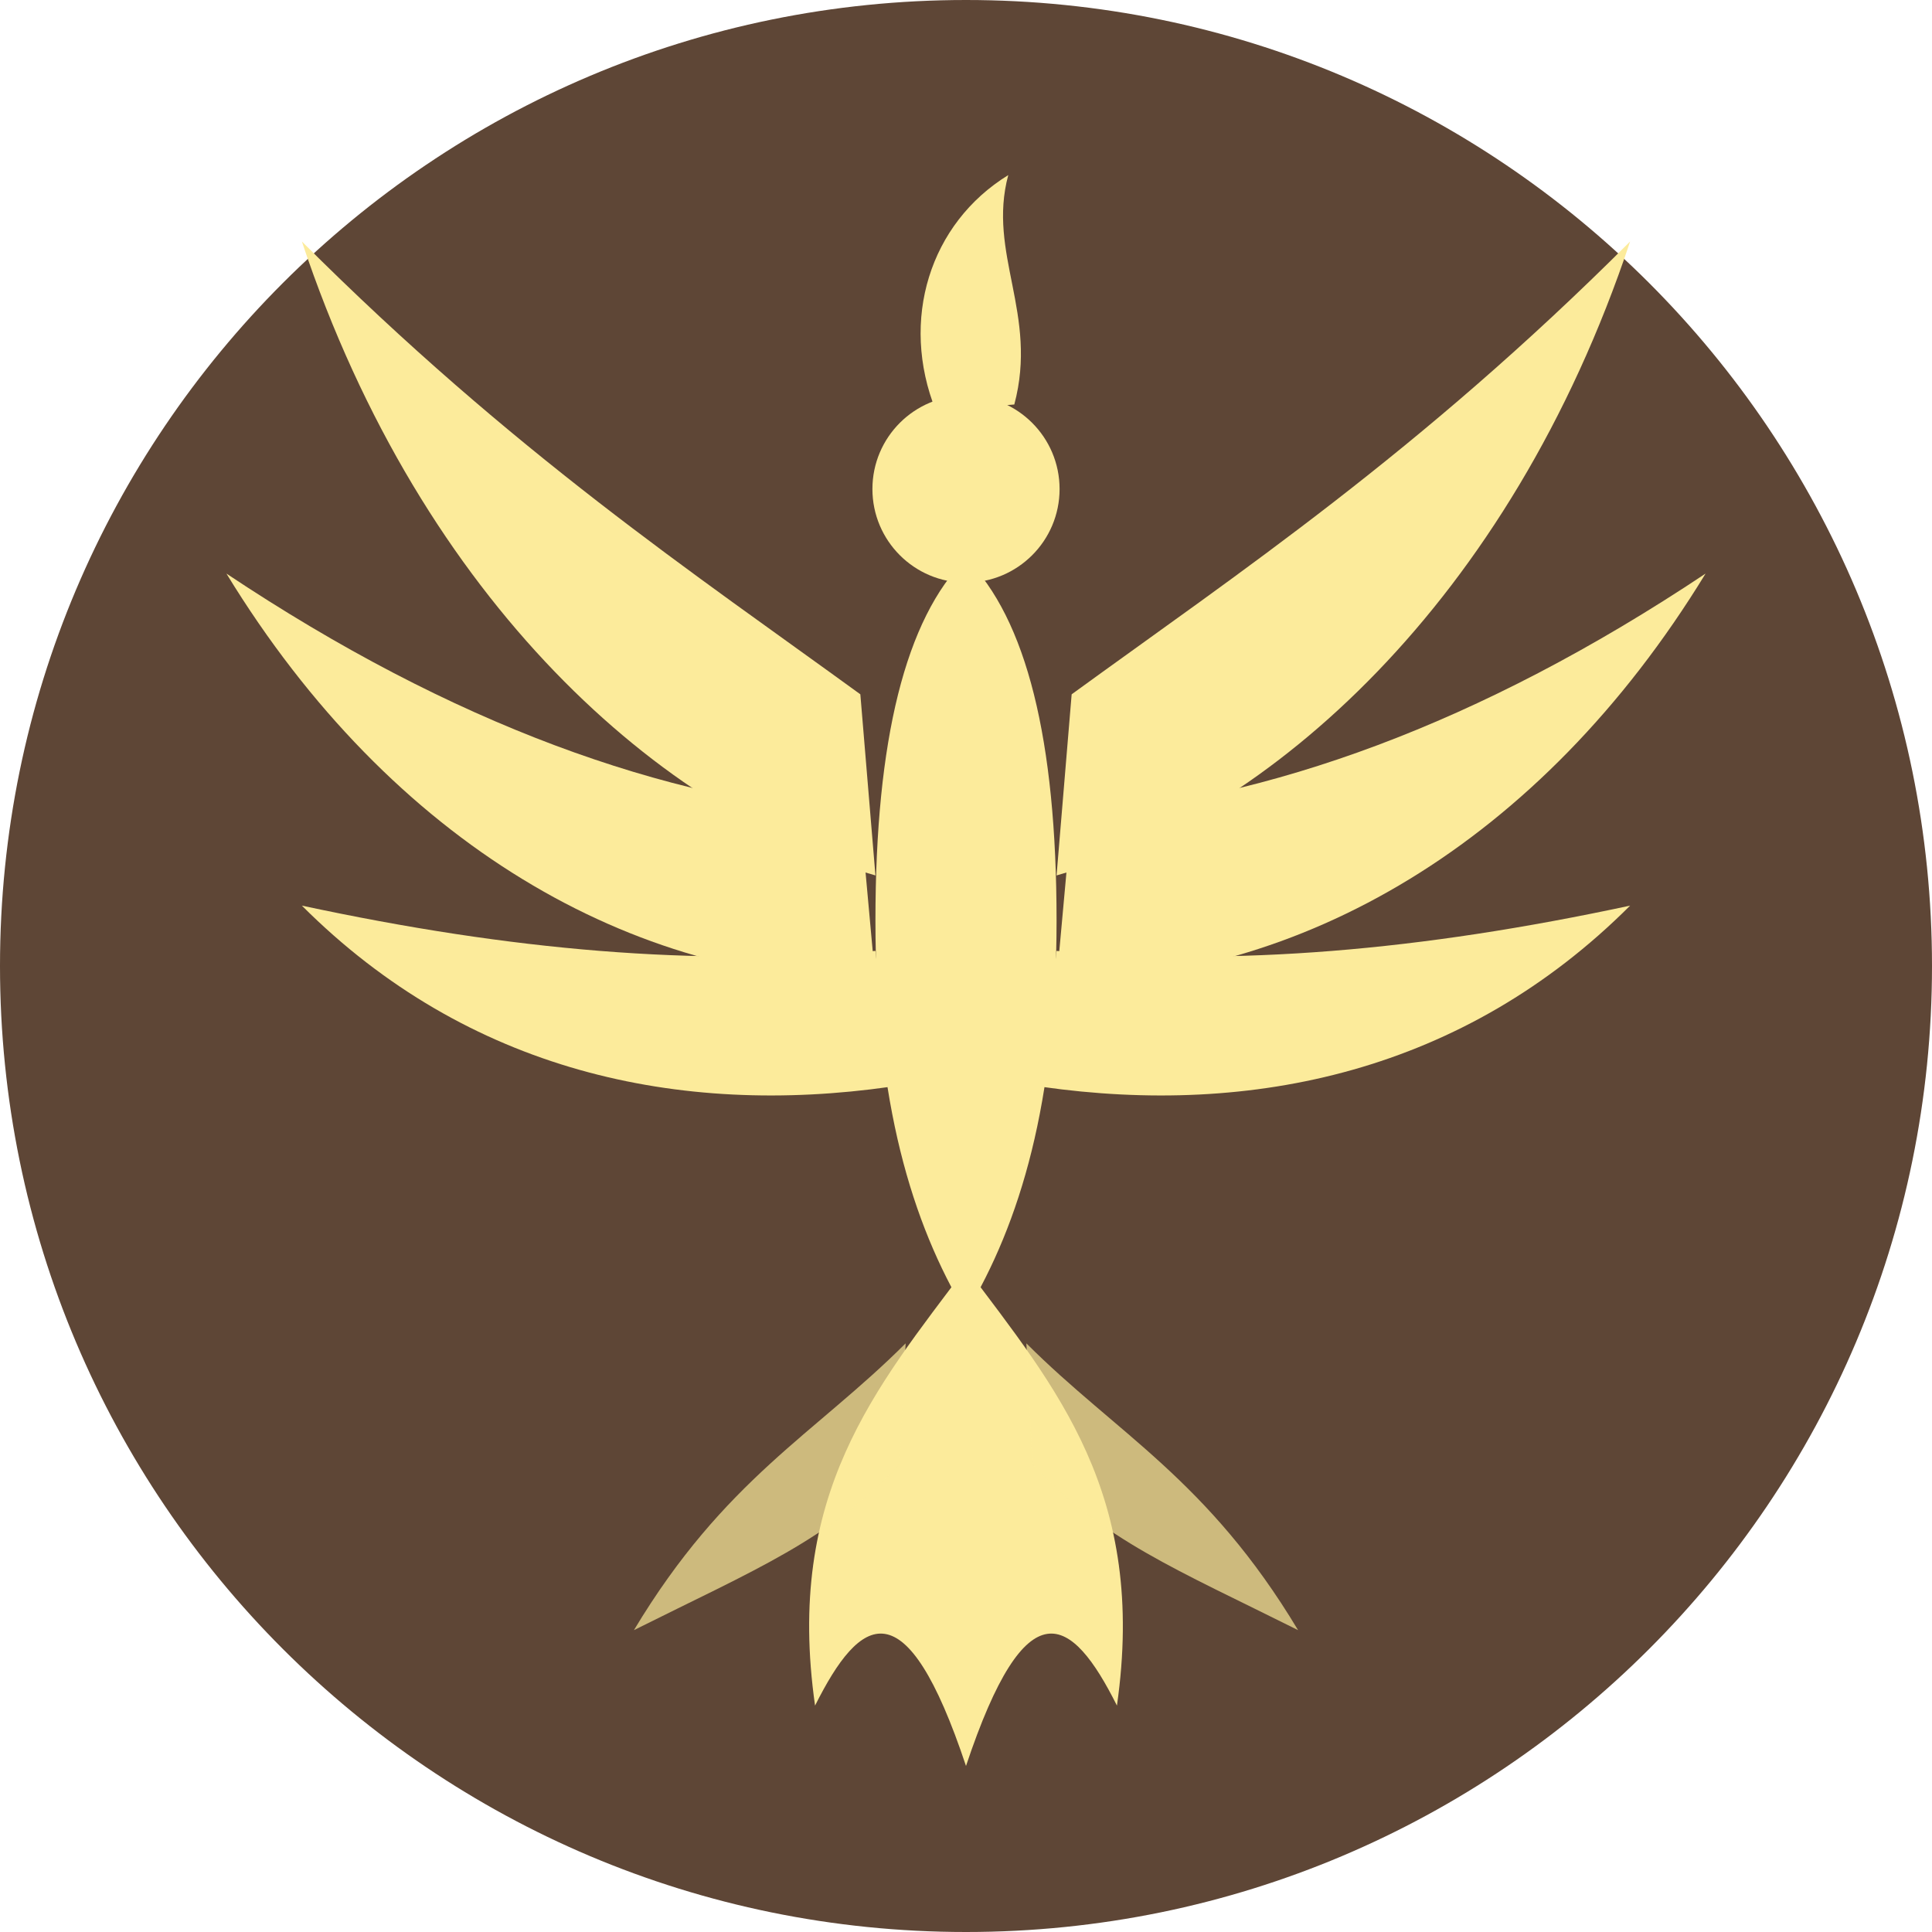
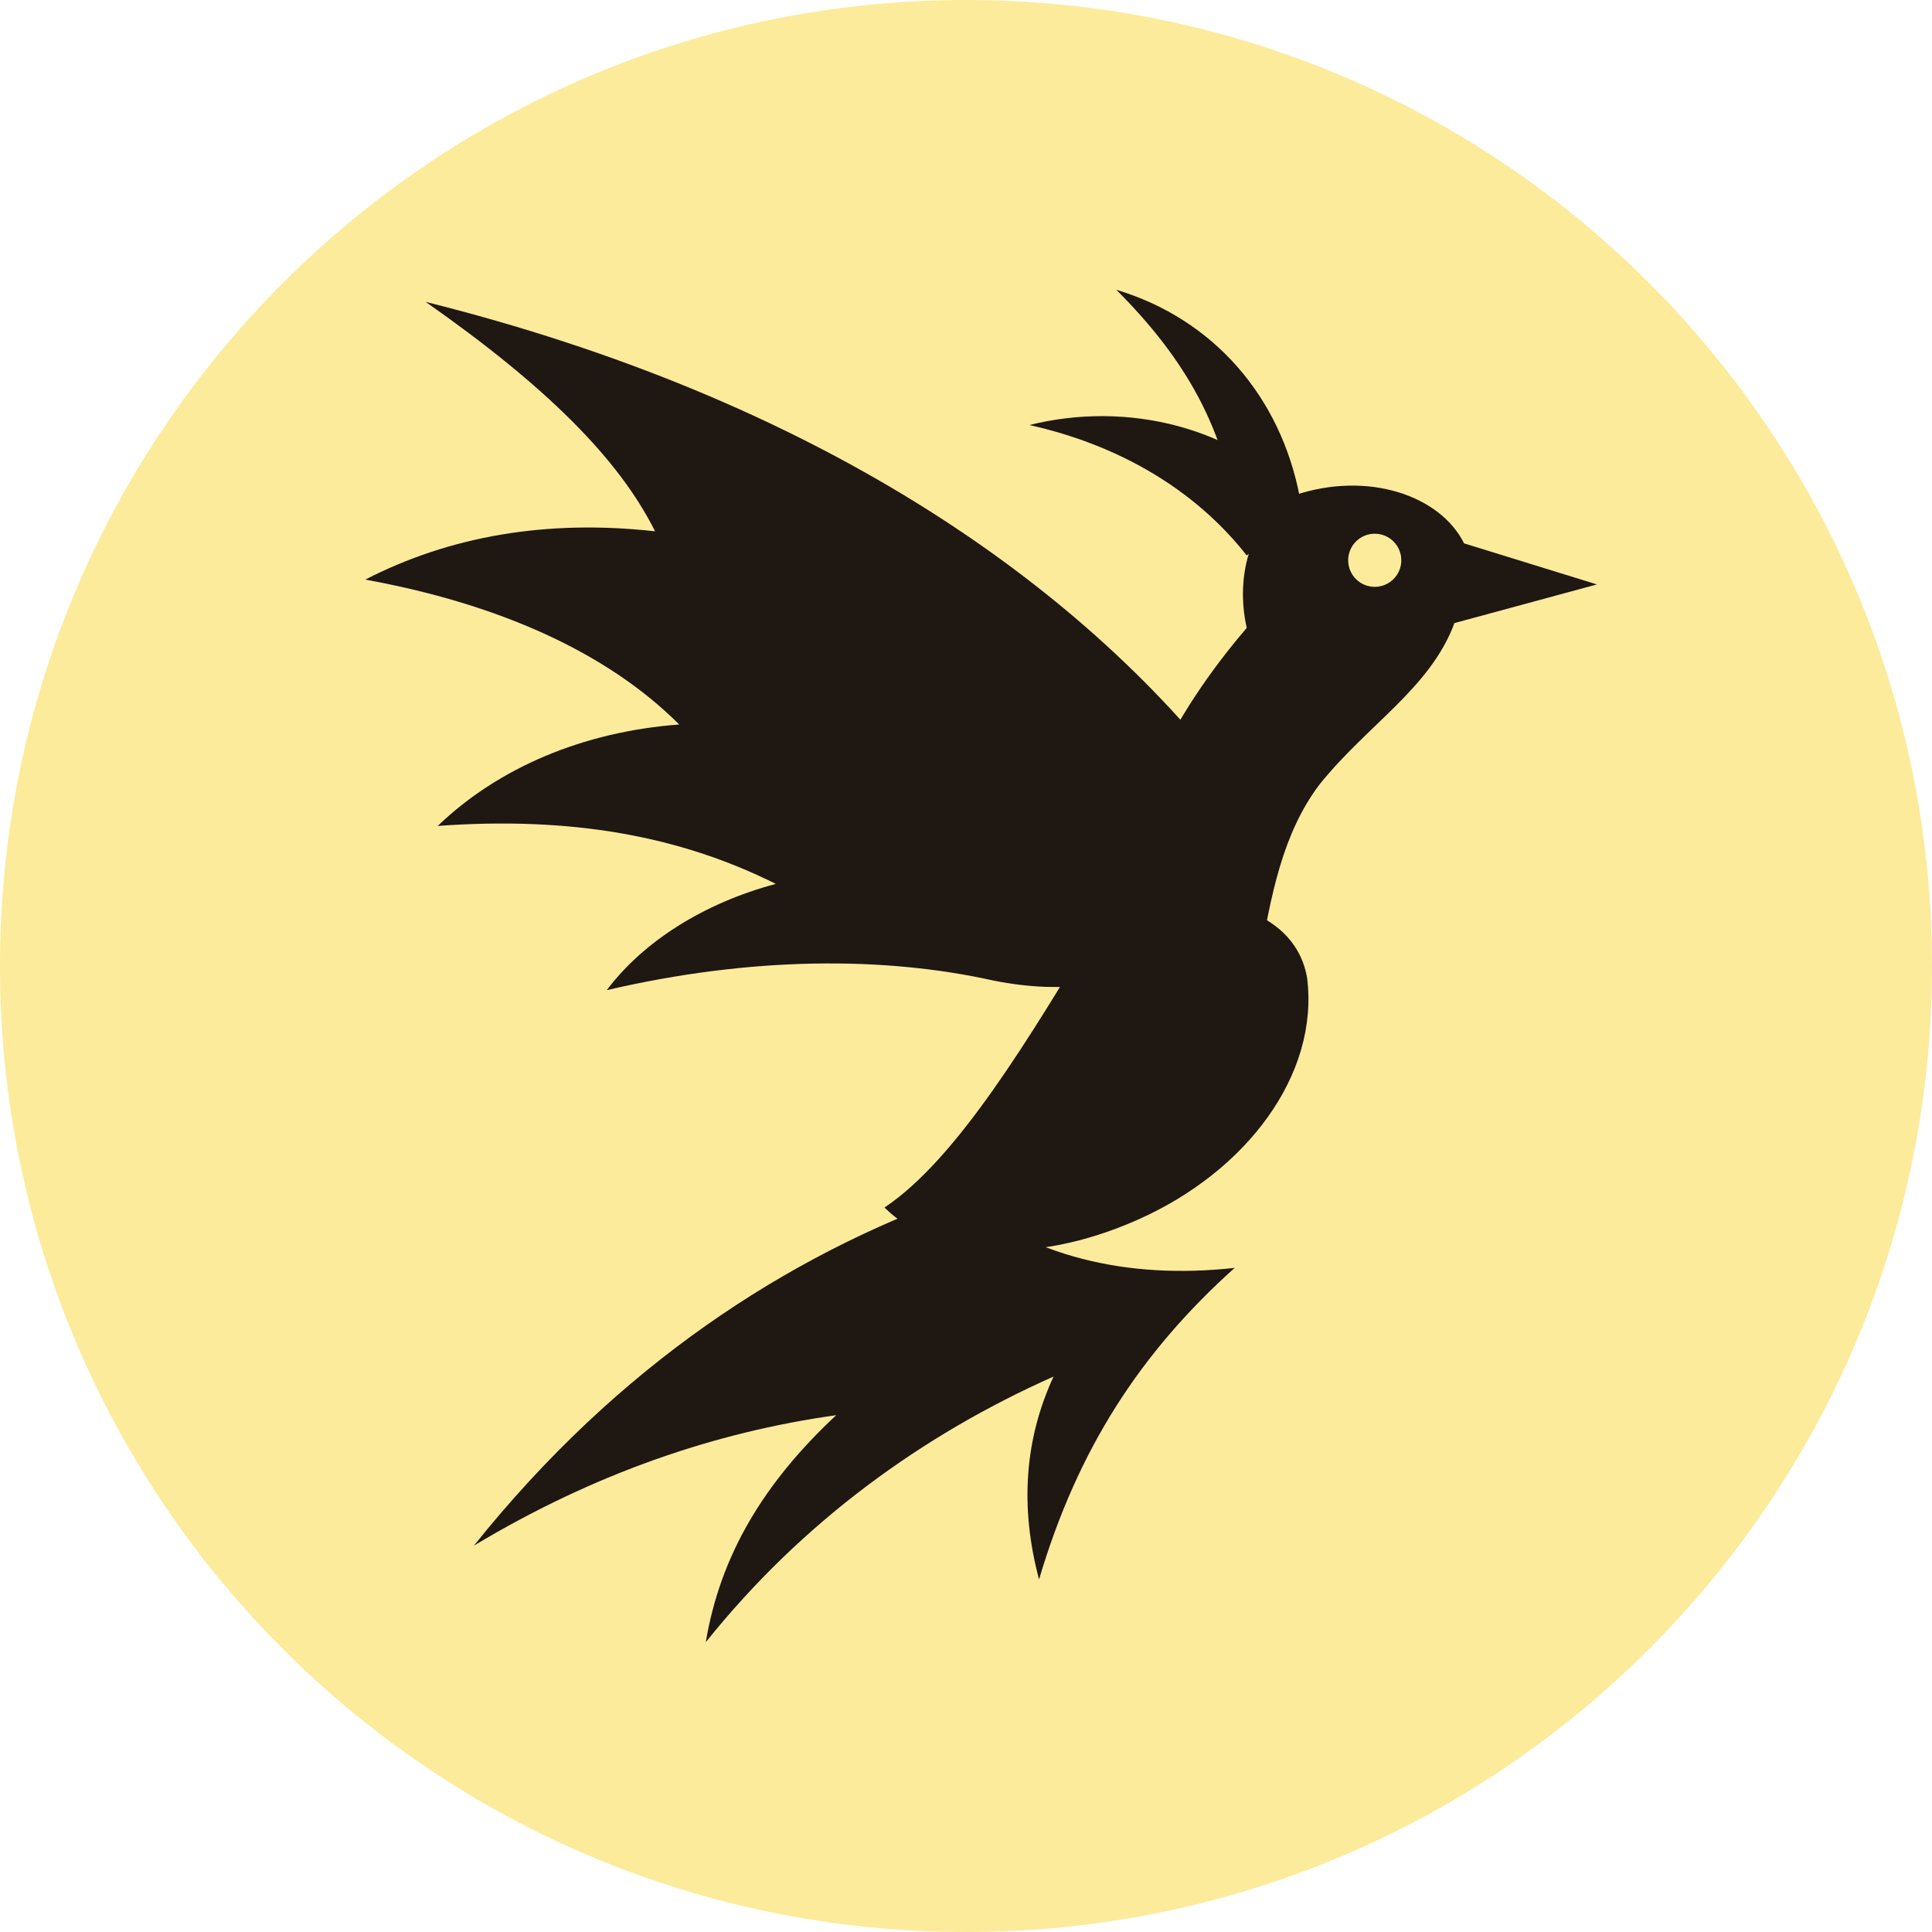
<svg xmlns="http://www.w3.org/2000/svg" viewBox="0 0 64 64" role="img" aria-label="KORNA">
-   <circle cx="32" cy="32" r="32" fill="#5E4636" />
-   <g fill="#FCEB9B">
-     <path d="M29 29 C22 27 14 20 10 8 C17 15 23 19 28.5 23 Z" />
-     <path d="M 35 29 C 42 27 50 20 54 8 C 47 15 41 19 35.5 23 Z" />
-     <path d="M29 32.5 C21 32.5 13 28 7.5 19 C15 24 22 26.5 28.5 27 Z" />
-     <path d="M 35 32.5 C 43 32.5 51 28 56.5 19 C 49 24 42 26.5 35.5 27 Z" />
-     <path d="M29.5 36 C22.5 37 15.5 35.5 10 30 C17 31.5 23 32 29 31.5 Z" />
-     <path d="M 34.5 36 C 41.5 37 48.5 35.5 54 30 C 47 31.5 41 32 35 31.5 Z" />
-     <path d="M32 18.5 C34 20.5 35 24.5 35 30.5 C35 36.5 33.8 40.5 32 43.5 C30.2 40.5 29 36.5 29 30.5 C29 24.5 30 20.5 32 18.5 Z" />
-     <circle cx="32" cy="16.2" r="3.1" />
-     <path d="M31 13.6 C29.8 10.6 30.8 7.4 33.4 5.8 C32.7 8.4 34.4 10.4 33.6 13.4 Z" />
-     <path d="M32 42 C35 46 38 49.5 37 56.5 C35.5 53.5 34 52.5 32 58.5 C30 52.5 28.5 53.5 27 56.5 C26 49.5 29 46 32 42 Z" />
-     <path d="M30 44.5 C27 47.5 24 49 21 54 C25 52 27.5 51 29.8 48.5 Z" opacity="0.7" />
-     <path d="M 34 44.5 C 37 47.5 40 49 43 54 C 39 52 36.5 51 34.2 48.5 Z" opacity="0.7" />
+   <circle cx="32" cy="32" r="32" fill="#FCEB9B" />
+   <g fill="#1E1712" transform="translate(32.5 32) scale(0.8) translate(-29 -33)">
+     <path d="M42 13.5 C45 12.5 48 13.5 49 15.5 L54.5 17.2 L48.6 18.8 C47.6 21.5 45 23 43 25.5 C41.5 27.5 41 30 40.5 33 L34 33 C34.5 27 37 22.5 40 19 C39.5 16.8 40.2 14.4 42 13.5 Z" />
+     <path d="M42.6 14 C39.6 10.6 35 9.6 31 10.6 C34.6 11.4 37.8 13.2 40 16 Z" />
+     <path d="M42.2 13.6 C41.4 9.4 38.6 6.2 34.6 5 C37.4 7.8 39.2 10.8 39.6 14.8 Z" />
+     <path d="M39.5 25.5 C33 17 22 9.5 6 5.5 C11 9 14 12 15.5 15 C11 14.5 7 15.2 3.5 17 C9 18 13.5 20 16.5 23 C12.5 23.3 9 24.8 6.5 27.2 C12 26.8 16.5 27.6 20.5 29.6 C17.5 30.4 15 32 13.5 34 C19.5 32.6 25 32.6 29.5 33.6 C32.5 34.2 35 33.8 37 32.4 Z" />
+     <path d="M34 31 C38 29.5 42 30.5 42.5 33.5 C43 37.5 40 41.5 35.5 43.5 C31 45.5 27 45 25 43 C28 41 31 36 34 31 Z" />
+     <path d="M28 42.5 C21 45 14 49.5 8 57 C13 54 18 52.3 23 51.6 C20 54.4 18.2 57.4 17.6 61 C21.6 56 26.6 52.4 32 50 C30.8 52.6 30.6 55.4 31.4 58.4 C33 53 35.6 49 39.5 45.5 C35 46 31 45 28 42.5 Z" />
+     <circle cx="45.3" cy="16.2" r="1.1" fill="#FCEB9B" />
  </g>
</svg>
